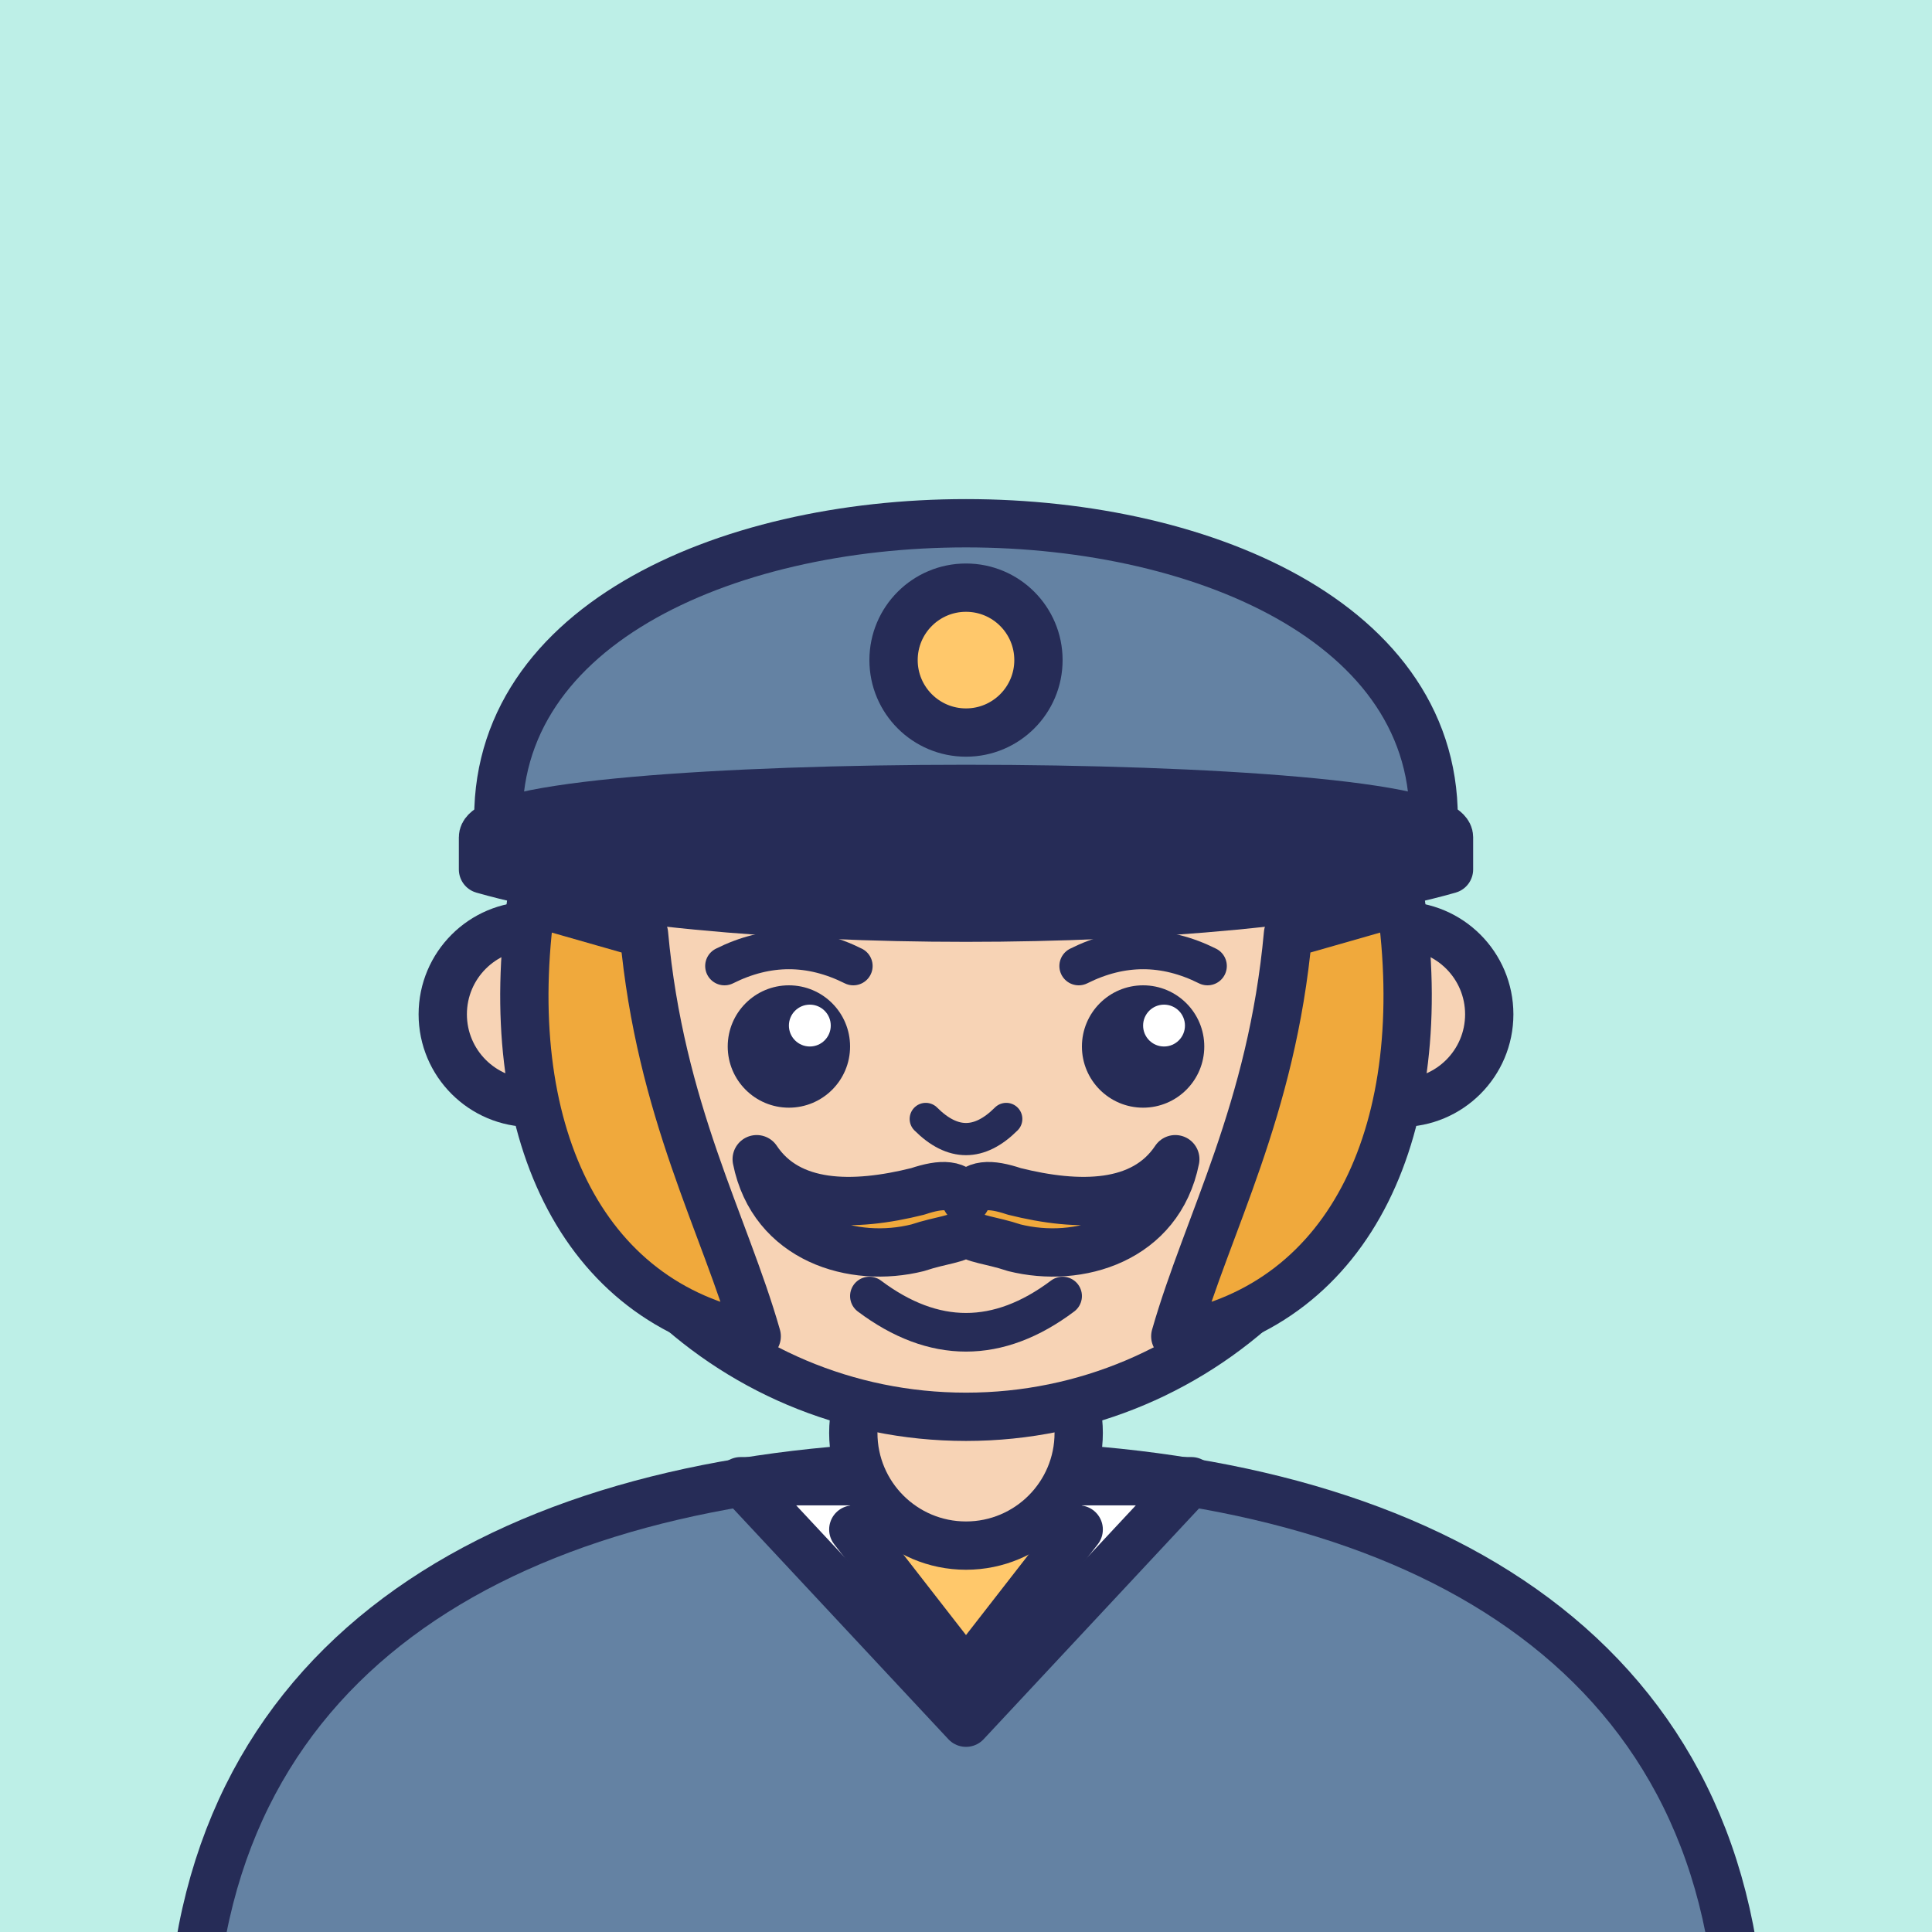
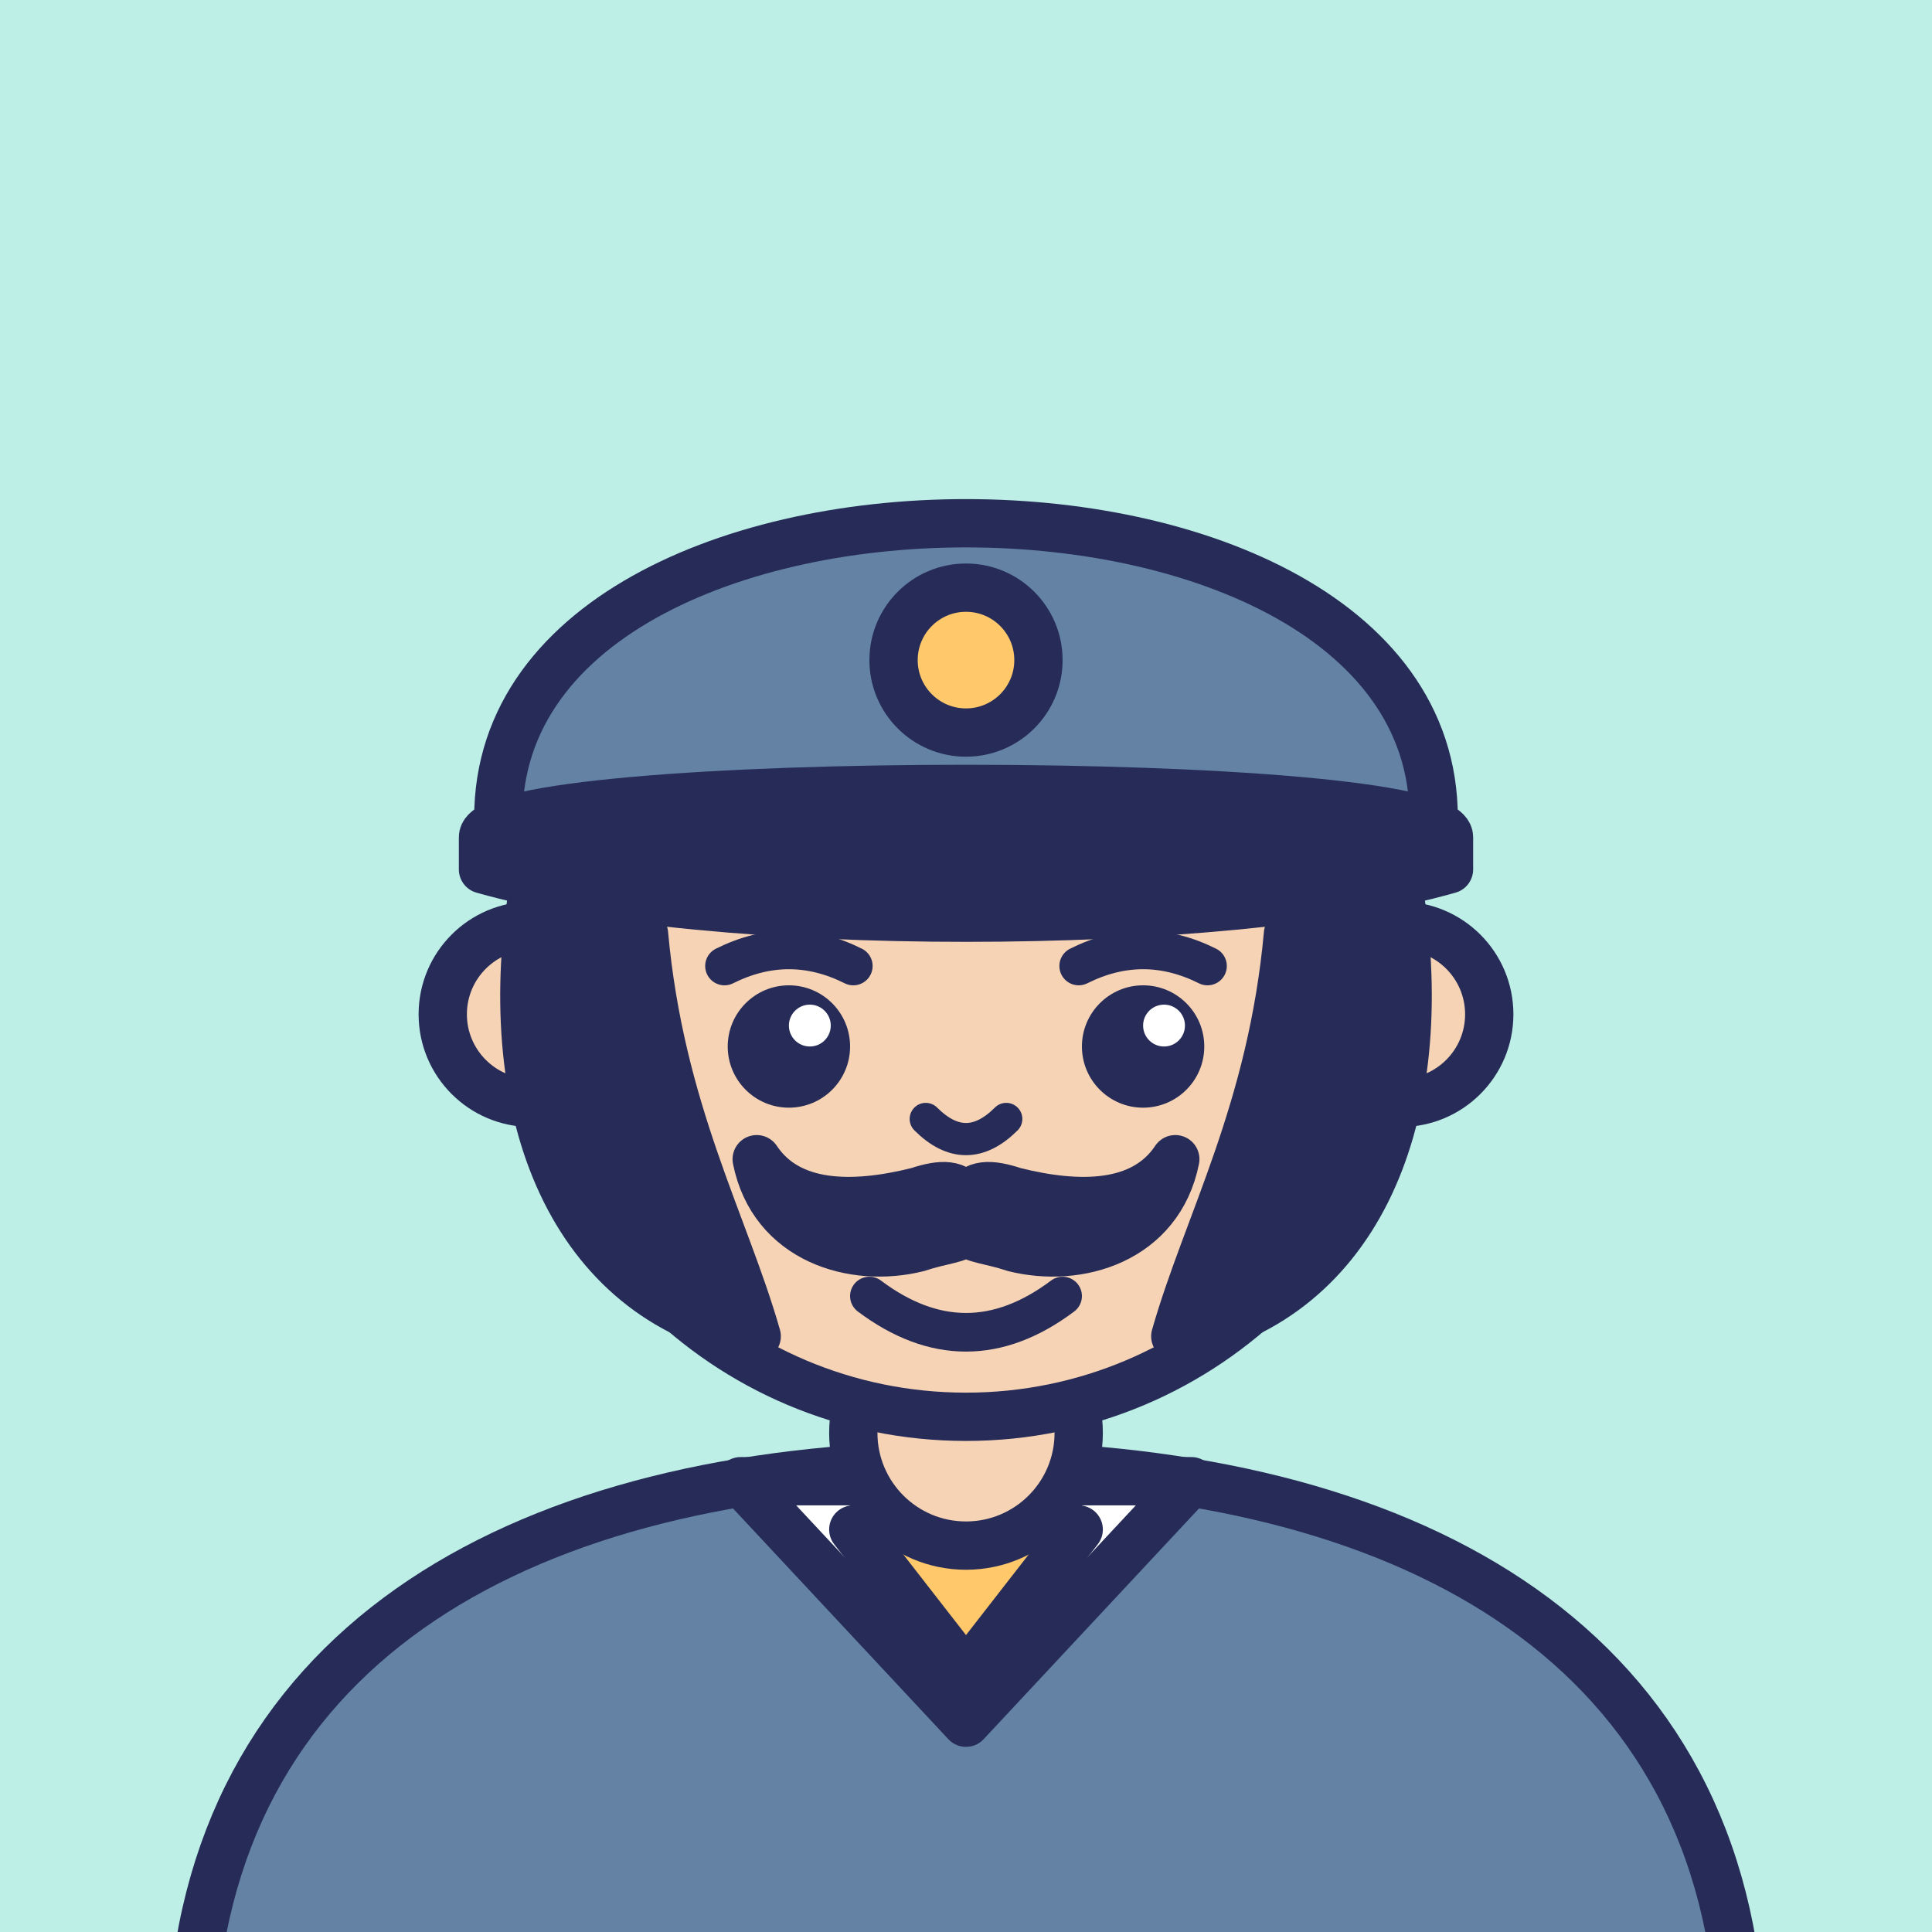
<svg xmlns="http://www.w3.org/2000/svg" width="120" height="120" viewBox="0 0 120 120">
  <rect x="0" y="0" width="120" height="120" fill="#BDEFE7" />
  <path d="M12 124 C14 101 34 91 60 91 C86 91 106 101 108 124 Z" fill="#6482A3" stroke="#262C57" stroke-width="3" stroke-linejoin="round" />
  <path d="M46 92 L60 107 L74 92 Z" fill="#FFFFFF" stroke="#262C57" stroke-width="3" stroke-linejoin="round" />
  <path d="M53 95 L67 95 L60 104 Z" fill="#FFC86B" stroke="#262C57" stroke-width="3" stroke-linejoin="round" />
  <circle cx="60" cy="89" r="7" fill="#F7D3B5" stroke="#262C57" stroke-width="3" stroke-linejoin="round" />
  <circle cx="33" cy="63" r="5.5" fill="#F7D3B5" stroke="#262C57" stroke-width="3" stroke-linejoin="round" />
  <circle cx="87" cy="63" r="5.5" fill="#F7D3B5" stroke="#262C57" stroke-width="3" stroke-linejoin="round" />
  <circle cx="60" cy="61" r="27" fill="#F7D3B5" stroke="#262C57" stroke-width="3" stroke-linejoin="round" />
-   <path d="M33 56 C31 70 36 81 47 83 C45 76 41 69 40 58 Z" fill="#F0A93C" stroke="#262C57" stroke-width="3" stroke-linejoin="round" />
-   <path d="M87 56 C89 70 84 81 73 83 C75 76 79 69 80 58 Z" fill="#F0A93C" stroke="#262C57" stroke-width="3" stroke-linejoin="round" />
+   <path d="M33 56 C31 70 36 81 47 83 C45 76 41 69 40 58 Z" fill="#262C57" stroke="#262C57" stroke-width="3" stroke-linejoin="round" />
+   <path d="M87 56 C89 70 84 81 73 83 C75 76 79 69 80 58 Z" fill="#262C57" stroke="#262C57" stroke-width="3" stroke-linejoin="round" />
  <path d="M31 52 C29 26 91 26 89 52 Z" fill="#6482A3" stroke="#262C57" stroke-width="3" stroke-linejoin="round" />
  <path d="M30 52 C30 48 90 48 90 52 L90 54 C76 58 44 58 30 54 Z" fill="#262C57" stroke="#262C57" stroke-width="3" stroke-linejoin="round" />
  <circle cx="60" cy="41" r="4.5" fill="#FFC86B" stroke="#262C57" stroke-width="3" stroke-linejoin="round" />
  <path d="M45 60 Q49 58 53 60" fill="none" stroke="#262C57" stroke-width="2.4" stroke-linecap="round" stroke-linejoin="round" />
  <path d="M67 60 Q71 58 75 60" fill="none" stroke="#262C57" stroke-width="2.4" stroke-linecap="round" stroke-linejoin="round" />
  <circle cx="49" cy="65" r="3.8" fill="#262C57" />
  <circle cx="71" cy="65" r="3.8" fill="#262C57" />
  <circle cx="50.3" cy="63.7" r="1.3" fill="#FFFFFF" />
  <circle cx="72.3" cy="63.7" r="1.3" fill="#FFFFFF" />
  <path d="M57.5 69.5 Q60 72 62.5 69.5" fill="none" stroke="#262C57" stroke-width="2" stroke-linecap="round" stroke-linejoin="round" />
-   <path d="M47 72 C49 75 53 75 57 74 C58.5 73.5 59.5 73.5 60 74.5 C60.5 73.5 61.5 73.5 63 74 C67 75 71 75 73 72 C72 77 67 78.5 63 77.5 C61.5 77 60.5 77 60 76.5 C59.5 77 58.5 77 57 77.5 C53 78.5 48 77 47 72 Z" fill="#F0A93C" stroke="#262C57" stroke-width="3" stroke-linejoin="round" />
+   <path d="M47 72 C49 75 53 75 57 74 C58.5 73.5 59.5 73.5 60 74.5 C60.5 73.5 61.5 73.5 63 74 C67 75 71 75 73 72 C72 77 67 78.5 63 77.5 C61.5 77 60.5 77 60 76.5 C59.5 77 58.5 77 57 77.5 C53 78.5 48 77 47 72 Z" fill="#262C57" stroke="#262C57" stroke-width="3" stroke-linejoin="round" />
  <path d="M54 80.5 Q60 85 66 80.5" fill="none" stroke="#262C57" stroke-width="2.4" stroke-linecap="round" stroke-linejoin="round" />
</svg>
